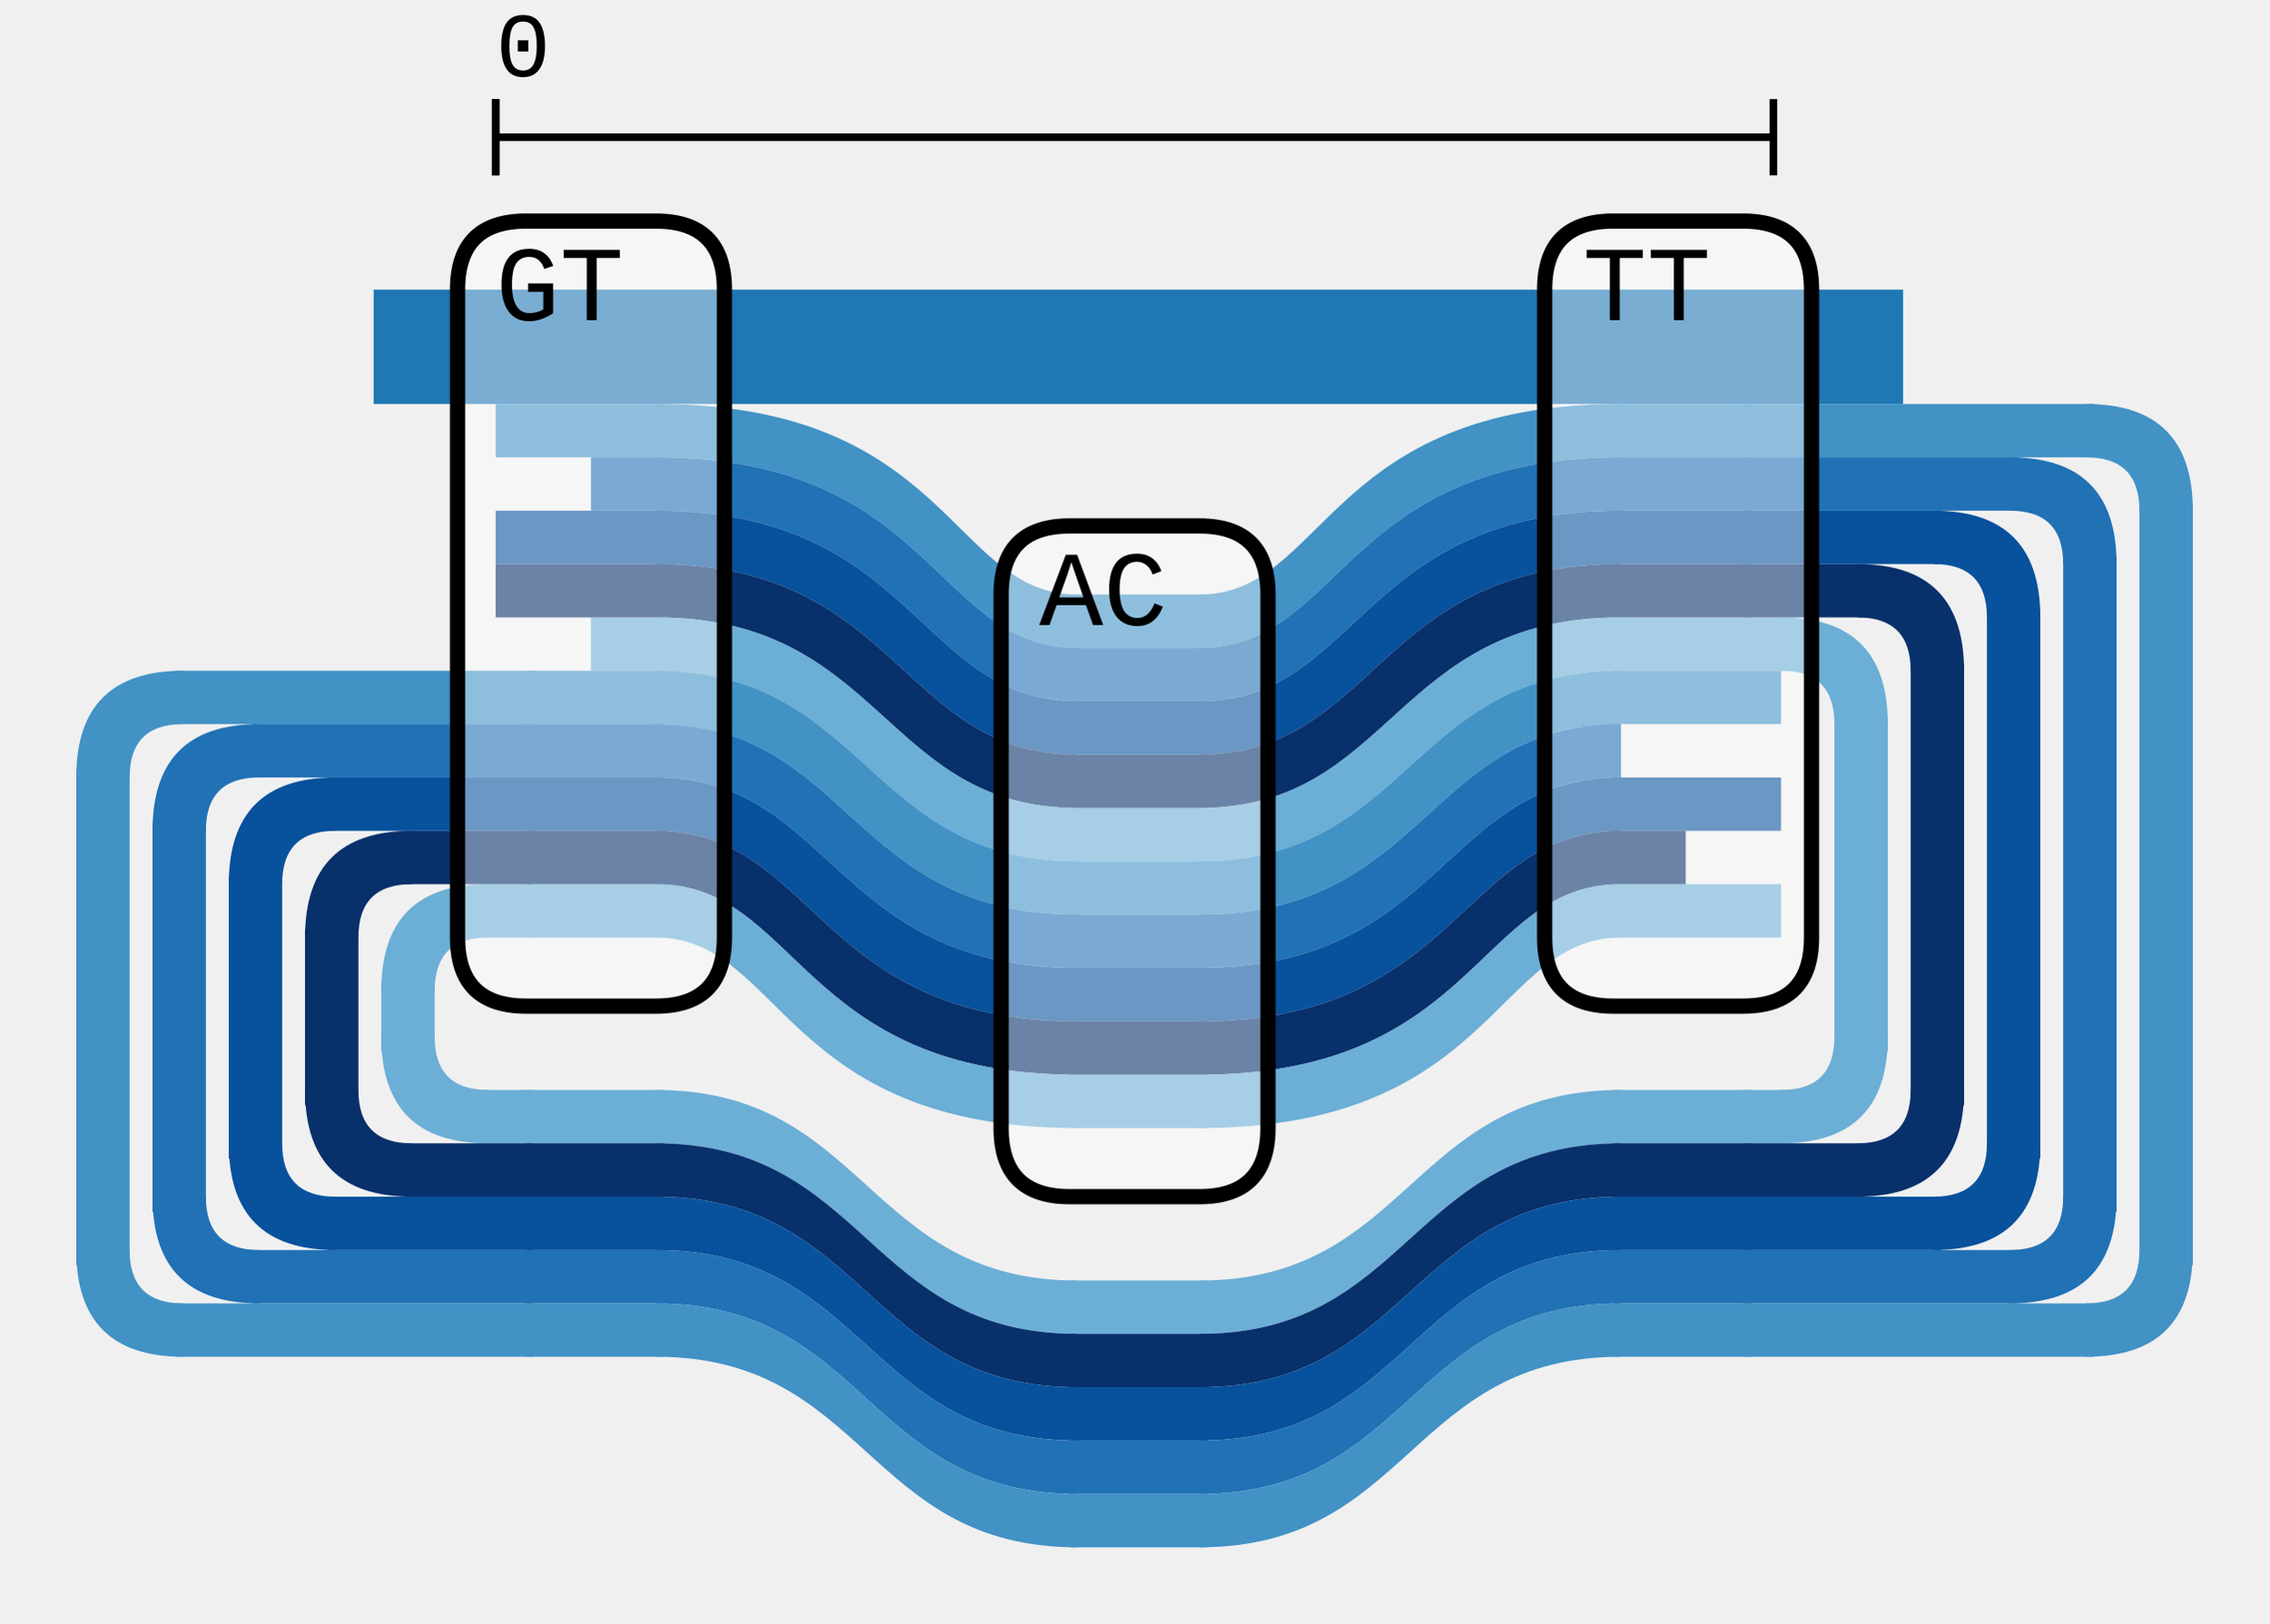
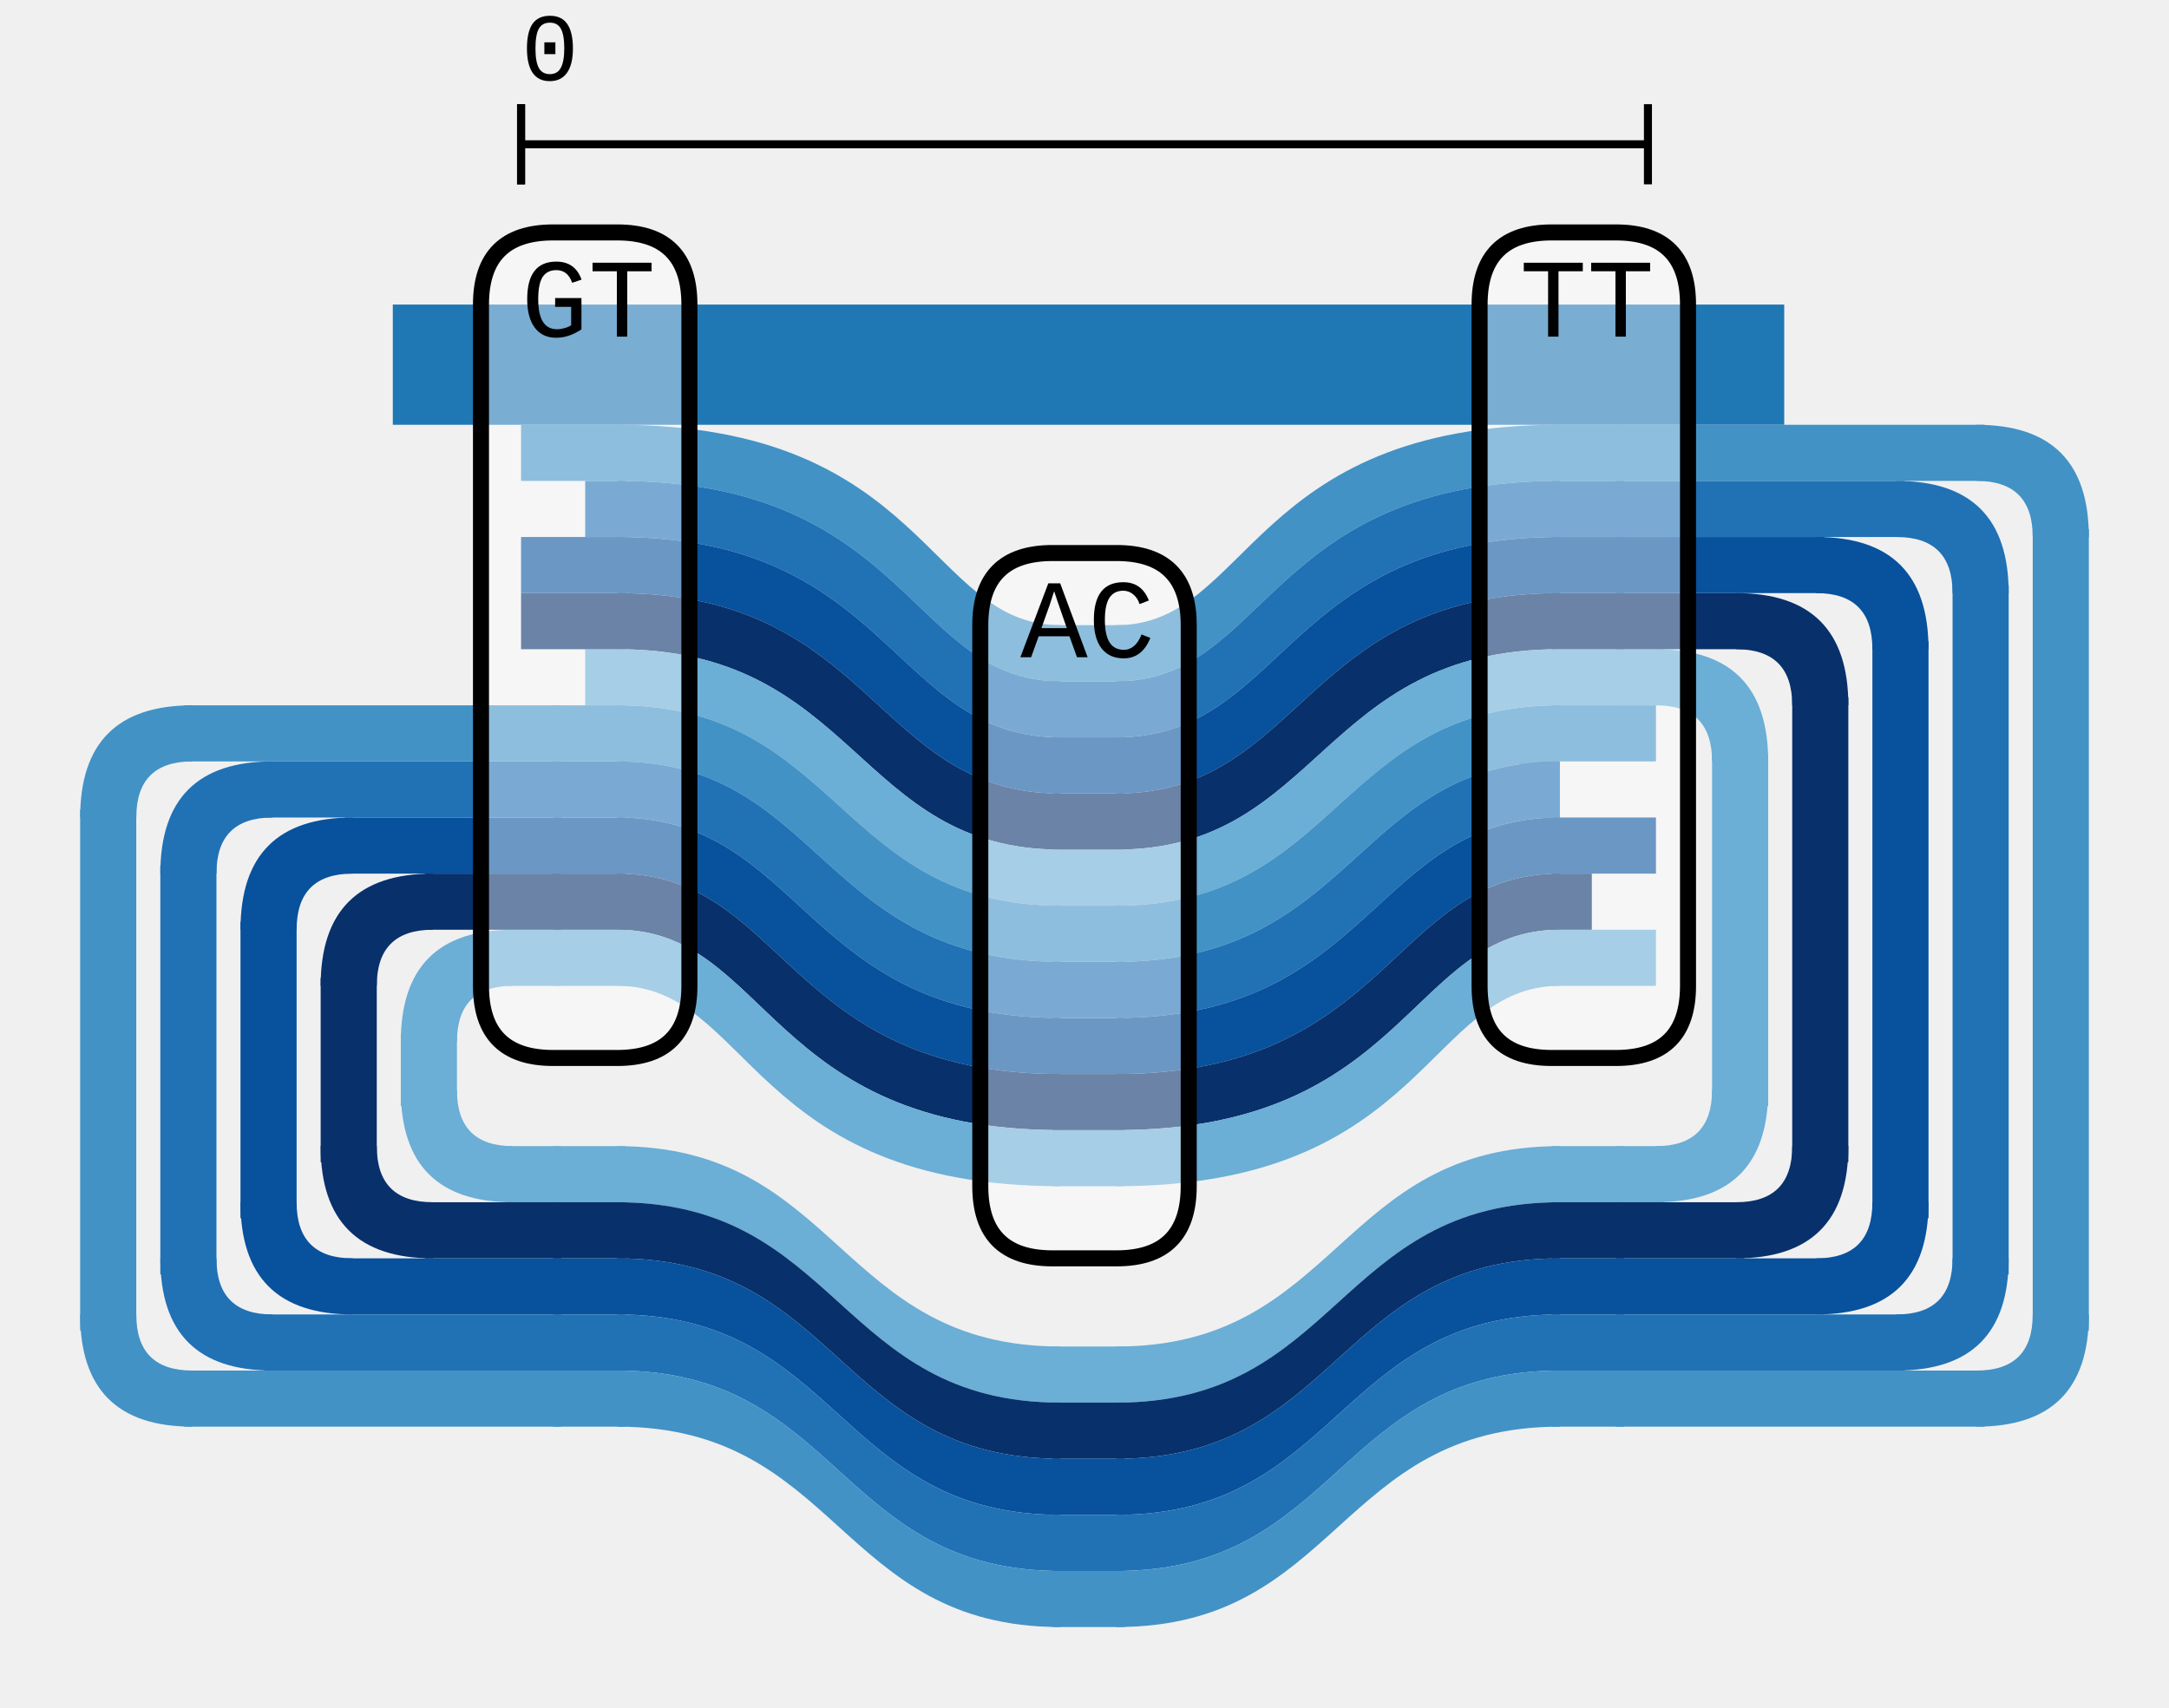
- <svg xmlns="http://www.w3.org/2000/svg" id="tubemap" viewBox="-9 -18 297.571 213">
+ <svg xmlns="http://www.w3.org/2000/svg" id="tubemap" viewBox="-9 -18 270.571 213">
  <g>
    <defs>
      <pattern id="patternA" width="7" height="7" patternUnits="userSpaceOnUse" patternTransform="rotate(45)">
        <rect x="0" y="0" width="7" height="7" fill="#FFFFFF" />
        <rect x="0" y="0" width="3" height="3" fill="#505050" />
        <rect x="4" y="0" width="3" height="3" fill="#505050" />
        <rect x="0" y="4" width="3" height="3" fill="#505050" />
        <rect x="4" y="4" width="3" height="3" fill="#505050" />
      </pattern>
    </defs>
    <g class="track">
-       <rect x="40" y="20" width="200.571" height="15" style="fill: rgb(31, 119, 180); fill-opacity: 1;" trackID="0" trackName="GRCh38.chr14" class="track0" color="#1f77b4" />
-       <rect x="68.5" y="63" width="9.5" height="7" style="fill: rgb(107, 174, 214); fill-opacity: 1;" trackID="5" trackName="Read4" class="track5" color="#6baed6" />
-       <rect x="131.286" y="88" width="18" height="7" style="fill: rgb(107, 174, 214); fill-opacity: 1;" trackID="5" trackName="Read4" class="track5" color="#6baed6" />
-       <rect x="202.571" y="63" width="18" height="7" style="fill: rgb(107, 174, 214); fill-opacity: 1;" trackID="5" trackName="Read4" class="track5" color="#6baed6" />
-       <rect x="202.571" y="125" width="18" height="7" style="fill: rgb(107, 174, 214); fill-opacity: 1;" trackID="5" trackName="Read4" class="track5" color="#6baed6" />
-       <rect x="131.286" y="150" width="18" height="7" style="fill: rgb(107, 174, 214); fill-opacity: 1;" trackID="5" trackName="Read4" class="track5" color="#6baed6" />
-       <rect x="60" y="125" width="18" height="7" style="fill: rgb(107, 174, 214); fill-opacity: 1;" trackID="5" trackName="Read4" class="track5" color="#6baed6" />
-       <rect x="60" y="98" width="18" height="7" style="fill: rgb(107, 174, 214); fill-opacity: 1;" trackID="5" trackName="Read4" class="track5" color="#6baed6" />
-       <rect x="131.286" y="123" width="18" height="7" style="fill: rgb(107, 174, 214); fill-opacity: 1;" trackID="5" trackName="Read4" class="track5" color="#6baed6" />
-       <rect x="202.571" y="98" width="22" height="7" style="fill: rgb(107, 174, 214); fill-opacity: 1;" trackID="5" trackName="Read4" class="track5" color="#6baed6" />
-       <rect x="56" y="56" width="22" height="7" style="fill: rgb(8, 48, 107); fill-opacity: 1;" trackID="4" trackName="Read3" class="track4" color="#08306b" />
-       <rect x="131.286" y="81" width="18" height="7" style="fill: rgb(8, 48, 107); fill-opacity: 1;" trackID="4" trackName="Read3" class="track4" color="#08306b" />
-       <rect x="202.571" y="56" width="18" height="7" style="fill: rgb(8, 48, 107); fill-opacity: 1;" trackID="4" trackName="Read3" class="track4" color="#08306b" />
-       <rect x="202.571" y="132" width="18" height="7" style="fill: rgb(8, 48, 107); fill-opacity: 1;" trackID="4" trackName="Read3" class="track4" color="#08306b" />
-       <rect x="131.286" y="157" width="18" height="7" style="fill: rgb(8, 48, 107); fill-opacity: 1;" trackID="4" trackName="Read3" class="track4" color="#08306b" />
-       <rect x="60" y="132" width="18" height="7" style="fill: rgb(8, 48, 107); fill-opacity: 1;" trackID="4" trackName="Read3" class="track4" color="#08306b" />
-       <rect x="60" y="91" width="18" height="7" style="fill: rgb(8, 48, 107); fill-opacity: 1;" trackID="4" trackName="Read3" class="track4" color="#08306b" />
-       <rect x="131.286" y="116" width="18" height="7" style="fill: rgb(8, 48, 107); fill-opacity: 1;" trackID="4" trackName="Read3" class="track4" color="#08306b" />
-       <rect x="202.571" y="91" width="9.5" height="7" style="fill: rgb(8, 48, 107); fill-opacity: 1;" trackID="4" trackName="Read3" class="track4" color="#08306b" />
-       <rect x="56" y="49" width="22" height="7" style="fill: rgb(8, 81, 156); fill-opacity: 1;" trackID="3" trackName="Read2" class="track3" color="#08519c" />
-       <rect x="131.286" y="74" width="18" height="7" style="fill: rgb(8, 81, 156); fill-opacity: 1;" trackID="3" trackName="Read2" class="track3" color="#08519c" />
-       <rect x="202.571" y="49" width="18" height="7" style="fill: rgb(8, 81, 156); fill-opacity: 1;" trackID="3" trackName="Read2" class="track3" color="#08519c" />
-       <rect x="202.571" y="139" width="18" height="7" style="fill: rgb(8, 81, 156); fill-opacity: 1;" trackID="3" trackName="Read2" class="track3" color="#08519c" />
-       <rect x="131.286" y="164" width="18" height="7" style="fill: rgb(8, 81, 156); fill-opacity: 1;" trackID="3" trackName="Read2" class="track3" color="#08519c" />
-       <rect x="60" y="139" width="18" height="7" style="fill: rgb(8, 81, 156); fill-opacity: 1;" trackID="3" trackName="Read2" class="track3" color="#08519c" />
-       <rect x="60" y="84" width="18" height="7" style="fill: rgb(8, 81, 156); fill-opacity: 1;" trackID="3" trackName="Read2" class="track3" color="#08519c" />
-       <rect x="131.286" y="109" width="18" height="7" style="fill: rgb(8, 81, 156); fill-opacity: 1;" trackID="3" trackName="Read2" class="track3" color="#08519c" />
-       <rect x="202.571" y="84" width="22" height="7" style="fill: rgb(8, 81, 156); fill-opacity: 1;" trackID="3" trackName="Read2" class="track3" color="#08519c" />
-       <rect x="68.5" y="42" width="9.5" height="7" style="fill: rgb(33, 113, 181); fill-opacity: 1;" trackID="2" trackName="Read1" class="track2" color="#2171b5" />
-       <rect x="131.286" y="67" width="18" height="7" style="fill: rgb(33, 113, 181); fill-opacity: 1;" trackID="2" trackName="Read1" class="track2" color="#2171b5" />
-       <rect x="202.571" y="42" width="18" height="7" style="fill: rgb(33, 113, 181); fill-opacity: 1;" trackID="2" trackName="Read1" class="track2" color="#2171b5" />
-       <rect x="202.571" y="146" width="18" height="7" style="fill: rgb(33, 113, 181); fill-opacity: 1;" trackID="2" trackName="Read1" class="track2" color="#2171b5" />
-       <rect x="131.286" y="171" width="18" height="7" style="fill: rgb(33, 113, 181); fill-opacity: 1;" trackID="2" trackName="Read1" class="track2" color="#2171b5" />
-       <rect x="60" y="146" width="18" height="7" style="fill: rgb(33, 113, 181); fill-opacity: 1;" trackID="2" trackName="Read1" class="track2" color="#2171b5" />
-       <rect x="60" y="77" width="18" height="7" style="fill: rgb(33, 113, 181); fill-opacity: 1;" trackID="2" trackName="Read1" class="track2" color="#2171b5" />
-       <rect x="131.286" y="102" width="18" height="7" style="fill: rgb(33, 113, 181); fill-opacity: 1;" trackID="2" trackName="Read1" class="track2" color="#2171b5" />
-       <rect x="198.571" y="77" width="5" height="7" style="fill: rgb(33, 113, 181); fill-opacity: 1;" trackID="2" trackName="Read1" class="track2" color="#2171b5" />
-       <rect x="56" y="35" width="22" height="7" style="fill: rgb(66, 146, 198); fill-opacity: 1;" trackID="1" trackName="Read0" class="track1" color="#4292c6" />
-       <rect x="131.286" y="60" width="18" height="7" style="fill: rgb(66, 146, 198); fill-opacity: 1;" trackID="1" trackName="Read0" class="track1" color="#4292c6" />
-       <rect x="202.571" y="35" width="18" height="7" style="fill: rgb(66, 146, 198); fill-opacity: 1;" trackID="1" trackName="Read0" class="track1" color="#4292c6" />
-       <rect x="202.571" y="153" width="18" height="7" style="fill: rgb(66, 146, 198); fill-opacity: 1;" trackID="1" trackName="Read0" class="track1" color="#4292c6" />
-       <rect x="131.286" y="178" width="18" height="7" style="fill: rgb(66, 146, 198); fill-opacity: 1;" trackID="1" trackName="Read0" class="track1" color="#4292c6" />
-       <rect x="60" y="153" width="18" height="7" style="fill: rgb(66, 146, 198); fill-opacity: 1;" trackID="1" trackName="Read0" class="track1" color="#4292c6" />
-       <rect x="60" y="70" width="18" height="7" style="fill: rgb(66, 146, 198); fill-opacity: 1;" trackID="1" trackName="Read0" class="track1" color="#4292c6" />
-       <rect x="131.286" y="95" width="18" height="7" style="fill: rgb(66, 146, 198); fill-opacity: 1;" trackID="1" trackName="Read0" class="track1" color="#4292c6" />
-       <rect x="202.571" y="70" width="22" height="7" style="fill: rgb(66, 146, 198); fill-opacity: 1;" trackID="1" trackName="Read0" class="track1" color="#4292c6" />
-       <path d="M 132.286 150 C 104.643 150 104.643 125 77 125 V 132 C 104.643 132 104.643 157 132.286 157 Z" style="fill: rgb(107, 174, 214); fill-opacity: 1;" trackID="5" trackName="Read4" class="track5" color="#6baed6" />
-       <path d="M 132.286 157 C 104.643 157 104.643 132 77 132 V 139 C 104.643 139 104.643 164 132.286 164 Z" style="fill: rgb(8, 48, 107); fill-opacity: 1;" trackID="4" trackName="Read3" class="track4" color="#08306b" />
-       <path d="M 132.286 164 C 104.643 164 104.643 139 77 139 V 146 C 104.643 146 104.643 171 132.286 171 Z" style="fill: rgb(8, 81, 156); fill-opacity: 1;" trackID="3" trackName="Read2" class="track3" color="#08519c" />
-       <path d="M 132.286 171 C 104.643 171 104.643 146 77 146 V 153 C 104.643 153 104.643 178 132.286 178 Z" style="fill: rgb(33, 113, 181); fill-opacity: 1;" trackID="2" trackName="Read1" class="track2" color="#2171b5" />
-       <path d="M 132.286 178 C 104.643 178 104.643 153 77 153 V 160 C 104.643 160 104.643 185 132.286 185 Z" style="fill: rgb(66, 146, 198); fill-opacity: 1;" trackID="1" trackName="Read0" class="track1" color="#4292c6" />
-       <path d="M 203.571 125 C 175.929 125 175.929 150 148.286 150 V 157 C 175.929 157 175.929 132 203.571 132 Z" style="fill: rgb(107, 174, 214); fill-opacity: 1;" trackID="5" trackName="Read4" class="track5" color="#6baed6" />
-       <path d="M 203.571 132 C 175.929 132 175.929 157 148.286 157 V 164 C 175.929 164 175.929 139 203.571 139 Z" style="fill: rgb(8, 48, 107); fill-opacity: 1;" trackID="4" trackName="Read3" class="track4" color="#08306b" />
-       <path d="M 203.571 139 C 175.929 139 175.929 164 148.286 164 V 171 C 175.929 171 175.929 146 203.571 146 Z" style="fill: rgb(8, 81, 156); fill-opacity: 1;" trackID="3" trackName="Read2" class="track3" color="#08519c" />
-       <path d="M 203.571 146 C 175.929 146 175.929 171 148.286 171 V 178 C 175.929 178 175.929 153 203.571 153 Z" style="fill: rgb(33, 113, 181); fill-opacity: 1;" trackID="2" trackName="Read1" class="track2" color="#2171b5" />
-       <path d="M 203.571 153 C 175.929 153 175.929 178 148.286 178 V 185 C 175.929 185 175.929 160 203.571 160 Z" style="fill: rgb(66, 146, 198); fill-opacity: 1;" trackID="1" trackName="Read0" class="track1" color="#4292c6" />
-       <path d="M 148.286 60 C 164.871 60 164.871 35 203.571 35 V 42 C 167.083 42 167.083 67 148.286 67 Z" style="fill: rgb(66, 146, 198); fill-opacity: 1;" trackID="1" trackName="Read0" class="track1" color="#4292c6" />
-       <path d="M 148.286 67 C 167.083 67 167.083 42 203.571 42 V 49 C 169.294 49 169.294 74 148.286 74 Z" style="fill: rgb(33, 113, 181); fill-opacity: 1;" trackID="2" trackName="Read1" class="track2" color="#2171b5" />
-       <path d="M 148.286 74 C 169.294 74 169.294 49 203.571 49 V 56 C 171.506 56 171.506 81 148.286 81 Z" style="fill: rgb(8, 81, 156); fill-opacity: 1;" trackID="3" trackName="Read2" class="track3" color="#08519c" />
-       <path d="M 148.286 81 C 171.506 81 171.506 56 203.571 56 V 63 C 173.717 63 173.717 88 148.286 88 Z" style="fill: rgb(8, 48, 107); fill-opacity: 1;" trackID="4" trackName="Read3" class="track4" color="#08306b" />
-       <path d="M 148.286 88 C 173.717 88 173.717 63 203.571 63 V 70 C 175.929 70 175.929 95 148.286 95 Z" style="fill: rgb(107, 174, 214); fill-opacity: 1;" trackID="5" trackName="Read4" class="track5" color="#6baed6" />
-       <path d="M 148.286 95 C 175.929 95 175.929 70 203.571 70 V 77 C 178.14 77 178.14 102 148.286 102 Z" style="fill: rgb(66, 146, 198); fill-opacity: 1;" trackID="1" trackName="Read0" class="track1" color="#4292c6" />
-       <path d="M 148.286 102 C 178.14 102 178.14 77 203.571 77 V 84 C 180.351 84 180.351 109 148.286 109 Z" style="fill: rgb(33, 113, 181); fill-opacity: 1;" trackID="2" trackName="Read1" class="track2" color="#2171b5" />
-       <path d="M 148.286 109 C 180.351 109 180.351 84 203.571 84 V 91 C 182.563 91 182.563 116 148.286 116 Z" style="fill: rgb(8, 81, 156); fill-opacity: 1;" trackID="3" trackName="Read2" class="track3" color="#08519c" />
-       <path d="M 148.286 116 C 182.563 116 182.563 91 203.571 91 V 98 C 184.774 98 184.774 123 148.286 123 Z" style="fill: rgb(8, 48, 107); fill-opacity: 1;" trackID="4" trackName="Read3" class="track4" color="#08306b" />
-       <path d="M 148.286 123 C 184.774 123 184.774 98 203.571 98 V 105 C 186.986 105 186.986 130 148.286 130 Z" style="fill: rgb(107, 174, 214); fill-opacity: 1;" trackID="5" trackName="Read4" class="track5" color="#6baed6" />
-       <path d="M 77 35 C 115.7 35 115.7 60 132.286 60 V 67 C 113.489 67 113.489 42 77 42 Z" style="fill: rgb(66, 146, 198); fill-opacity: 1;" trackID="1" trackName="Read0" class="track1" color="#4292c6" />
-       <path d="M 77 42 C 113.489 42 113.489 67 132.286 67 V 74 C 111.277 74 111.277 49 77 49 Z" style="fill: rgb(33, 113, 181); fill-opacity: 1;" trackID="2" trackName="Read1" class="track2" color="#2171b5" />
-       <path d="M 77 49 C 111.277 49 111.277 74 132.286 74 V 81 C 109.066 81 109.066 56 77 56 Z" style="fill: rgb(8, 81, 156); fill-opacity: 1;" trackID="3" trackName="Read2" class="track3" color="#08519c" />
-       <path d="M 77 56 C 109.066 56 109.066 81 132.286 81 V 88 C 106.854 88 106.854 63 77 63 Z" style="fill: rgb(8, 48, 107); fill-opacity: 1;" trackID="4" trackName="Read3" class="track4" color="#08306b" />
-       <path d="M 77 63 C 106.854 63 106.854 88 132.286 88 V 95 C 104.643 95 104.643 70 77 70 Z" style="fill: rgb(107, 174, 214); fill-opacity: 1;" trackID="5" trackName="Read4" class="track5" color="#6baed6" />
-       <path d="M 77 70 C 104.643 70 104.643 95 132.286 95 V 102 C 102.431 102 102.431 77 77 77 Z" style="fill: rgb(66, 146, 198); fill-opacity: 1;" trackID="1" trackName="Read0" class="track1" color="#4292c6" />
-       <path d="M 77 77 C 102.431 77 102.431 102 132.286 102 V 109 C 100.22 109 100.22 84 77 84 Z" style="fill: rgb(33, 113, 181); fill-opacity: 1;" trackID="2" trackName="Read1" class="track2" color="#2171b5" />
-       <path d="M 77 84 C 100.22 84 100.22 109 132.286 109 V 116 C 98.009 116 98.009 91 77 91 Z" style="fill: rgb(8, 81, 156); fill-opacity: 1;" trackID="3" trackName="Read2" class="track3" color="#08519c" />
-       <path d="M 77 91 C 98.009 91 98.009 116 132.286 116 V 123 C 95.797 123 95.797 98 77 98 Z" style="fill: rgb(8, 48, 107); fill-opacity: 1;" trackID="4" trackName="Read3" class="track4" color="#08306b" />
-       <path d="M 77 98 C 95.797 98 95.797 123 132.286 123 V 130 C 93.586 130 93.586 105 77 105 Z" style="fill: rgb(107, 174, 214); fill-opacity: 1;" trackID="5" trackName="Read4" class="track5" color="#6baed6" />
-       <rect x="219.571" y="63" width="6" height="7" style="fill: rgb(107, 174, 214);" trackID="5" trackName="Read4" class="track5" color="#6baed6" />
-       <rect x="231.571" y="76" width="7" height="44" style="fill: rgb(107, 174, 214);" trackID="5" trackName="Read4" class="track5" color="#6baed6" />
-       <rect x="219.571" y="125" width="6" height="7" style="fill: rgb(107, 174, 214);" trackID="5" trackName="Read4" class="track5" color="#6baed6" />
+       <rect x="40" y="20" width="173.571" height="15" style="fill: rgb(31, 119, 180); fill-opacity: 1;" trackID="0" trackName="GRCh38.chr14" class="track0" color="#1f77b4" />
+       <rect x="64" y="63" width="5" height="7" style="fill: rgb(107, 174, 214); fill-opacity: 1;" trackID="5" trackName="Read4" class="track5" color="#6baed6" />
+       <rect x="122.286" y="88" width="9" height="7" style="fill: rgb(107, 174, 214); fill-opacity: 1;" trackID="5" trackName="Read4" class="track5" color="#6baed6" />
+       <rect x="184.571" y="63" width="9" height="7" style="fill: rgb(107, 174, 214); fill-opacity: 1;" trackID="5" trackName="Read4" class="track5" color="#6baed6" />
+       <rect x="184.571" y="125" width="9" height="7" style="fill: rgb(107, 174, 214); fill-opacity: 1;" trackID="5" trackName="Read4" class="track5" color="#6baed6" />
+       <rect x="122.286" y="150" width="9" height="7" style="fill: rgb(107, 174, 214); fill-opacity: 1;" trackID="5" trackName="Read4" class="track5" color="#6baed6" />
+       <rect x="60" y="125" width="9" height="7" style="fill: rgb(107, 174, 214); fill-opacity: 1;" trackID="5" trackName="Read4" class="track5" color="#6baed6" />
+       <rect x="60" y="98" width="9" height="7" style="fill: rgb(107, 174, 214); fill-opacity: 1;" trackID="5" trackName="Read4" class="track5" color="#6baed6" />
+       <rect x="122.286" y="123" width="9" height="7" style="fill: rgb(107, 174, 214); fill-opacity: 1;" trackID="5" trackName="Read4" class="track5" color="#6baed6" />
+       <rect x="184.571" y="98" width="13" height="7" style="fill: rgb(107, 174, 214); fill-opacity: 1;" trackID="5" trackName="Read4" class="track5" color="#6baed6" />
+       <rect x="56" y="56" width="13" height="7" style="fill: rgb(8, 48, 107); fill-opacity: 1;" trackID="4" trackName="Read3" class="track4" color="#08306b" />
+       <rect x="122.286" y="81" width="9" height="7" style="fill: rgb(8, 48, 107); fill-opacity: 1;" trackID="4" trackName="Read3" class="track4" color="#08306b" />
+       <rect x="184.571" y="56" width="9" height="7" style="fill: rgb(8, 48, 107); fill-opacity: 1;" trackID="4" trackName="Read3" class="track4" color="#08306b" />
+       <rect x="184.571" y="132" width="9" height="7" style="fill: rgb(8, 48, 107); fill-opacity: 1;" trackID="4" trackName="Read3" class="track4" color="#08306b" />
+       <rect x="122.286" y="157" width="9" height="7" style="fill: rgb(8, 48, 107); fill-opacity: 1;" trackID="4" trackName="Read3" class="track4" color="#08306b" />
+       <rect x="60" y="132" width="9" height="7" style="fill: rgb(8, 48, 107); fill-opacity: 1;" trackID="4" trackName="Read3" class="track4" color="#08306b" />
+       <rect x="60" y="91" width="9" height="7" style="fill: rgb(8, 48, 107); fill-opacity: 1;" trackID="4" trackName="Read3" class="track4" color="#08306b" />
+       <rect x="122.286" y="116" width="9" height="7" style="fill: rgb(8, 48, 107); fill-opacity: 1;" trackID="4" trackName="Read3" class="track4" color="#08306b" />
+       <rect x="184.571" y="91" width="5" height="7" style="fill: rgb(8, 48, 107); fill-opacity: 1;" trackID="4" trackName="Read3" class="track4" color="#08306b" />
+       <rect x="56" y="49" width="13" height="7" style="fill: rgb(8, 81, 156); fill-opacity: 1;" trackID="3" trackName="Read2" class="track3" color="#08519c" />
+       <rect x="122.286" y="74" width="9" height="7" style="fill: rgb(8, 81, 156); fill-opacity: 1;" trackID="3" trackName="Read2" class="track3" color="#08519c" />
+       <rect x="184.571" y="49" width="9" height="7" style="fill: rgb(8, 81, 156); fill-opacity: 1;" trackID="3" trackName="Read2" class="track3" color="#08519c" />
+       <rect x="184.571" y="139" width="9" height="7" style="fill: rgb(8, 81, 156); fill-opacity: 1;" trackID="3" trackName="Read2" class="track3" color="#08519c" />
+       <rect x="122.286" y="164" width="9" height="7" style="fill: rgb(8, 81, 156); fill-opacity: 1;" trackID="3" trackName="Read2" class="track3" color="#08519c" />
+       <rect x="60" y="139" width="9" height="7" style="fill: rgb(8, 81, 156); fill-opacity: 1;" trackID="3" trackName="Read2" class="track3" color="#08519c" />
+       <rect x="60" y="84" width="9" height="7" style="fill: rgb(8, 81, 156); fill-opacity: 1;" trackID="3" trackName="Read2" class="track3" color="#08519c" />
+       <rect x="122.286" y="109" width="9" height="7" style="fill: rgb(8, 81, 156); fill-opacity: 1;" trackID="3" trackName="Read2" class="track3" color="#08519c" />
+       <rect x="184.571" y="84" width="13" height="7" style="fill: rgb(8, 81, 156); fill-opacity: 1;" trackID="3" trackName="Read2" class="track3" color="#08519c" />
+       <rect x="64" y="42" width="5" height="7" style="fill: rgb(33, 113, 181); fill-opacity: 1;" trackID="2" trackName="Read1" class="track2" color="#2171b5" />
+       <rect x="122.286" y="67" width="9" height="7" style="fill: rgb(33, 113, 181); fill-opacity: 1;" trackID="2" trackName="Read1" class="track2" color="#2171b5" />
+       <rect x="184.571" y="42" width="9" height="7" style="fill: rgb(33, 113, 181); fill-opacity: 1;" trackID="2" trackName="Read1" class="track2" color="#2171b5" />
+       <rect x="184.571" y="146" width="9" height="7" style="fill: rgb(33, 113, 181); fill-opacity: 1;" trackID="2" trackName="Read1" class="track2" color="#2171b5" />
+       <rect x="122.286" y="171" width="9" height="7" style="fill: rgb(33, 113, 181); fill-opacity: 1;" trackID="2" trackName="Read1" class="track2" color="#2171b5" />
+       <rect x="60" y="146" width="9" height="7" style="fill: rgb(33, 113, 181); fill-opacity: 1;" trackID="2" trackName="Read1" class="track2" color="#2171b5" />
+       <rect x="60" y="77" width="9" height="7" style="fill: rgb(33, 113, 181); fill-opacity: 1;" trackID="2" trackName="Read1" class="track2" color="#2171b5" />
+       <rect x="122.286" y="102" width="9" height="7" style="fill: rgb(33, 113, 181); fill-opacity: 1;" trackID="2" trackName="Read1" class="track2" color="#2171b5" />
+       <rect x="180.571" y="77" width="5" height="7" style="fill: rgb(33, 113, 181); fill-opacity: 1;" trackID="2" trackName="Read1" class="track2" color="#2171b5" />
+       <rect x="56" y="35" width="13" height="7" style="fill: rgb(66, 146, 198); fill-opacity: 1;" trackID="1" trackName="Read0" class="track1" color="#4292c6" />
+       <rect x="122.286" y="60" width="9" height="7" style="fill: rgb(66, 146, 198); fill-opacity: 1;" trackID="1" trackName="Read0" class="track1" color="#4292c6" />
+       <rect x="184.571" y="35" width="9" height="7" style="fill: rgb(66, 146, 198); fill-opacity: 1;" trackID="1" trackName="Read0" class="track1" color="#4292c6" />
+       <rect x="184.571" y="153" width="9" height="7" style="fill: rgb(66, 146, 198); fill-opacity: 1;" trackID="1" trackName="Read0" class="track1" color="#4292c6" />
+       <rect x="122.286" y="178" width="9" height="7" style="fill: rgb(66, 146, 198); fill-opacity: 1;" trackID="1" trackName="Read0" class="track1" color="#4292c6" />
+       <rect x="60" y="153" width="9" height="7" style="fill: rgb(66, 146, 198); fill-opacity: 1;" trackID="1" trackName="Read0" class="track1" color="#4292c6" />
+       <rect x="60" y="70" width="9" height="7" style="fill: rgb(66, 146, 198); fill-opacity: 1;" trackID="1" trackName="Read0" class="track1" color="#4292c6" />
+       <rect x="122.286" y="95" width="9" height="7" style="fill: rgb(66, 146, 198); fill-opacity: 1;" trackID="1" trackName="Read0" class="track1" color="#4292c6" />
+       <rect x="184.571" y="70" width="13" height="7" style="fill: rgb(66, 146, 198); fill-opacity: 1;" trackID="1" trackName="Read0" class="track1" color="#4292c6" />
+       <path d="M 123.286 150 C 95.643 150 95.643 125 68 125 V 132 C 95.643 132 95.643 157 123.286 157 Z" style="fill: rgb(107, 174, 214); fill-opacity: 1;" trackID="5" trackName="Read4" class="track5" color="#6baed6" />
+       <path d="M 123.286 157 C 95.643 157 95.643 132 68 132 V 139 C 95.643 139 95.643 164 123.286 164 Z" style="fill: rgb(8, 48, 107); fill-opacity: 1;" trackID="4" trackName="Read3" class="track4" color="#08306b" />
+       <path d="M 123.286 164 C 95.643 164 95.643 139 68 139 V 146 C 95.643 146 95.643 171 123.286 171 Z" style="fill: rgb(8, 81, 156); fill-opacity: 1;" trackID="3" trackName="Read2" class="track3" color="#08519c" />
+       <path d="M 123.286 171 C 95.643 171 95.643 146 68 146 V 153 C 95.643 153 95.643 178 123.286 178 Z" style="fill: rgb(33, 113, 181); fill-opacity: 1;" trackID="2" trackName="Read1" class="track2" color="#2171b5" />
+       <path d="M 123.286 178 C 95.643 178 95.643 153 68 153 V 160 C 95.643 160 95.643 185 123.286 185 Z" style="fill: rgb(66, 146, 198); fill-opacity: 1;" trackID="1" trackName="Read0" class="track1" color="#4292c6" />
+       <path d="M 185.571 125 C 157.929 125 157.929 150 130.286 150 V 157 C 157.929 157 157.929 132 185.571 132 Z" style="fill: rgb(107, 174, 214); fill-opacity: 1;" trackID="5" trackName="Read4" class="track5" color="#6baed6" />
+       <path d="M 185.571 132 C 157.929 132 157.929 157 130.286 157 V 164 C 157.929 164 157.929 139 185.571 139 Z" style="fill: rgb(8, 48, 107); fill-opacity: 1;" trackID="4" trackName="Read3" class="track4" color="#08306b" />
+       <path d="M 185.571 139 C 157.929 139 157.929 164 130.286 164 V 171 C 157.929 171 157.929 146 185.571 146 Z" style="fill: rgb(8, 81, 156); fill-opacity: 1;" trackID="3" trackName="Read2" class="track3" color="#08519c" />
+       <path d="M 185.571 146 C 157.929 146 157.929 171 130.286 171 V 178 C 157.929 178 157.929 153 185.571 153 Z" style="fill: rgb(33, 113, 181); fill-opacity: 1;" trackID="2" trackName="Read1" class="track2" color="#2171b5" />
+       <path d="M 185.571 153 C 157.929 153 157.929 178 130.286 178 V 185 C 157.929 185 157.929 160 185.571 160 Z" style="fill: rgb(66, 146, 198); fill-opacity: 1;" trackID="1" trackName="Read0" class="track1" color="#4292c6" />
+       <path d="M 130.286 60 C 146.871 60 146.871 35 185.571 35 V 42 C 149.083 42 149.083 67 130.286 67 Z" style="fill: rgb(66, 146, 198); fill-opacity: 1;" trackID="1" trackName="Read0" class="track1" color="#4292c6" />
+       <path d="M 130.286 67 C 149.083 67 149.083 42 185.571 42 V 49 C 151.294 49 151.294 74 130.286 74 Z" style="fill: rgb(33, 113, 181); fill-opacity: 1;" trackID="2" trackName="Read1" class="track2" color="#2171b5" />
+       <path d="M 130.286 74 C 151.294 74 151.294 49 185.571 49 V 56 C 153.506 56 153.506 81 130.286 81 Z" style="fill: rgb(8, 81, 156); fill-opacity: 1;" trackID="3" trackName="Read2" class="track3" color="#08519c" />
+       <path d="M 130.286 81 C 153.506 81 153.506 56 185.571 56 V 63 C 155.717 63 155.717 88 130.286 88 Z" style="fill: rgb(8, 48, 107); fill-opacity: 1;" trackID="4" trackName="Read3" class="track4" color="#08306b" />
+       <path d="M 130.286 88 C 155.717 88 155.717 63 185.571 63 V 70 C 157.929 70 157.929 95 130.286 95 Z" style="fill: rgb(107, 174, 214); fill-opacity: 1;" trackID="5" trackName="Read4" class="track5" color="#6baed6" />
+       <path d="M 130.286 95 C 157.929 95 157.929 70 185.571 70 V 77 C 160.14 77 160.14 102 130.286 102 Z" style="fill: rgb(66, 146, 198); fill-opacity: 1;" trackID="1" trackName="Read0" class="track1" color="#4292c6" />
+       <path d="M 130.286 102 C 160.14 102 160.14 77 185.571 77 V 84 C 162.351 84 162.351 109 130.286 109 Z" style="fill: rgb(33, 113, 181); fill-opacity: 1;" trackID="2" trackName="Read1" class="track2" color="#2171b5" />
+       <path d="M 130.286 109 C 162.351 109 162.351 84 185.571 84 V 91 C 164.563 91 164.563 116 130.286 116 Z" style="fill: rgb(8, 81, 156); fill-opacity: 1;" trackID="3" trackName="Read2" class="track3" color="#08519c" />
+       <path d="M 130.286 116 C 164.563 116 164.563 91 185.571 91 V 98 C 166.774 98 166.774 123 130.286 123 Z" style="fill: rgb(8, 48, 107); fill-opacity: 1;" trackID="4" trackName="Read3" class="track4" color="#08306b" />
+       <path d="M 130.286 123 C 166.774 123 166.774 98 185.571 98 V 105 C 168.986 105 168.986 130 130.286 130 Z" style="fill: rgb(107, 174, 214); fill-opacity: 1;" trackID="5" trackName="Read4" class="track5" color="#6baed6" />
+       <path d="M 68 35 C 106.7 35 106.7 60 123.286 60 V 67 C 104.489 67 104.489 42 68 42 Z" style="fill: rgb(66, 146, 198); fill-opacity: 1;" trackID="1" trackName="Read0" class="track1" color="#4292c6" />
+       <path d="M 68 42 C 104.489 42 104.489 67 123.286 67 V 74 C 102.277 74 102.277 49 68 49 Z" style="fill: rgb(33, 113, 181); fill-opacity: 1;" trackID="2" trackName="Read1" class="track2" color="#2171b5" />
+       <path d="M 68 49 C 102.277 49 102.277 74 123.286 74 V 81 C 100.066 81 100.066 56 68 56 Z" style="fill: rgb(8, 81, 156); fill-opacity: 1;" trackID="3" trackName="Read2" class="track3" color="#08519c" />
+       <path d="M 68 56 C 100.066 56 100.066 81 123.286 81 V 88 C 97.854 88 97.854 63 68 63 Z" style="fill: rgb(8, 48, 107); fill-opacity: 1;" trackID="4" trackName="Read3" class="track4" color="#08306b" />
+       <path d="M 68 63 C 97.854 63 97.854 88 123.286 88 V 95 C 95.643 95 95.643 70 68 70 Z" style="fill: rgb(107, 174, 214); fill-opacity: 1;" trackID="5" trackName="Read4" class="track5" color="#6baed6" />
+       <path d="M 68 70 C 95.643 70 95.643 95 123.286 95 V 102 C 93.431 102 93.431 77 68 77 Z" style="fill: rgb(66, 146, 198); fill-opacity: 1;" trackID="1" trackName="Read0" class="track1" color="#4292c6" />
+       <path d="M 68 77 C 93.431 77 93.431 102 123.286 102 V 109 C 91.22 109 91.22 84 68 84 Z" style="fill: rgb(33, 113, 181); fill-opacity: 1;" trackID="2" trackName="Read1" class="track2" color="#2171b5" />
+       <path d="M 68 84 C 91.22 84 91.22 109 123.286 109 V 116 C 89.009 116 89.009 91 68 91 Z" style="fill: rgb(8, 81, 156); fill-opacity: 1;" trackID="3" trackName="Read2" class="track3" color="#08519c" />
+       <path d="M 68 91 C 89.009 91 89.009 116 123.286 116 V 123 C 86.797 123 86.797 98 68 98 Z" style="fill: rgb(8, 48, 107); fill-opacity: 1;" trackID="4" trackName="Read3" class="track4" color="#08306b" />
+       <path d="M 68 98 C 86.797 98 86.797 123 123.286 123 V 130 C 84.586 130 84.586 105 68 105 Z" style="fill: rgb(107, 174, 214); fill-opacity: 1;" trackID="5" trackName="Read4" class="track5" color="#6baed6" />
+       <rect x="192.571" y="63" width="6" height="7" style="fill: rgb(107, 174, 214);" trackID="5" trackName="Read4" class="track5" color="#6baed6" />
+       <rect x="204.571" y="76" width="7" height="44" style="fill: rgb(107, 174, 214);" trackID="5" trackName="Read4" class="track5" color="#6baed6" />
+       <rect x="192.571" y="125" width="6" height="7" style="fill: rgb(107, 174, 214);" trackID="5" trackName="Read4" class="track5" color="#6baed6" />
      <rect x="54" y="125" width="7" height="7" style="fill: rgb(107, 174, 214);" trackID="5" trackName="Read4" class="track5" color="#6baed6" />
      <rect x="41" y="111" width="7" height="9" style="fill: rgb(107, 174, 214);" trackID="5" trackName="Read4" class="track5" color="#6baed6" />
      <rect x="54" y="98" width="7" height="7" style="fill: rgb(107, 174, 214);" trackID="5" trackName="Read4" class="track5" color="#6baed6" />
-       <path d="M 224.571 125 Q 231.571 125 231.571 118 H 238.571 Q 238.571 132 224.571 132 Z " style="fill: rgb(107, 174, 214);" trackID="5" class="track5" color="#6baed6" />
-       <path d="M 224.571 63 Q 238.571 63 238.571 77 H 231.571 Q 231.571 70 224.571 70 Z " style="fill: rgb(107, 174, 214);" trackID="5" class="track5" color="#6baed6" />
+       <path d="M 197.571 125 Q 204.571 125 204.571 118 H 211.571 Q 211.571 132 197.571 132 Z " style="fill: rgb(107, 174, 214);" trackID="5" class="track5" color="#6baed6" />
+       <path d="M 197.571 63 Q 211.571 63 211.571 77 H 204.571 Q 204.571 70 197.571 70 Z " style="fill: rgb(107, 174, 214);" trackID="5" class="track5" color="#6baed6" />
      <path d="M 55 125 Q 48 125 48 118 H 41 Q 41 132 55 132 Z " style="fill: rgb(107, 174, 214);" trackID="5" class="track5" color="#6baed6" />
      <path d="M 55 98 Q 41 98 41 112 H 48 Q 48 105 55 105 Z " style="fill: rgb(107, 174, 214);" trackID="5" class="track5" color="#6baed6" />
-       <rect x="219.571" y="56" width="16" height="7" style="fill: rgb(8, 48, 107);" trackID="4" trackName="Read3" class="track4" color="#08306b" />
-       <rect x="241.571" y="69" width="7" height="58" style="fill: rgb(8, 48, 107);" trackID="4" trackName="Read3" class="track4" color="#08306b" />
-       <rect x="219.571" y="132" width="16" height="7" style="fill: rgb(8, 48, 107);" trackID="4" trackName="Read3" class="track4" color="#08306b" />
+       <rect x="192.571" y="56" width="16" height="7" style="fill: rgb(8, 48, 107);" trackID="4" trackName="Read3" class="track4" color="#08306b" />
+       <rect x="214.571" y="69" width="7" height="58" style="fill: rgb(8, 48, 107);" trackID="4" trackName="Read3" class="track4" color="#08306b" />
+       <rect x="192.571" y="132" width="16" height="7" style="fill: rgb(8, 48, 107);" trackID="4" trackName="Read3" class="track4" color="#08306b" />
      <rect x="44" y="132" width="17" height="7" style="fill: rgb(8, 48, 107);" trackID="4" trackName="Read3" class="track4" color="#08306b" />
      <rect x="31" y="104" width="7" height="23" style="fill: rgb(8, 48, 107);" trackID="4" trackName="Read3" class="track4" color="#08306b" />
      <rect x="44" y="91" width="17" height="7" style="fill: rgb(8, 48, 107);" trackID="4" trackName="Read3" class="track4" color="#08306b" />
-       <path d="M 234.571 132 Q 241.571 132 241.571 125 H 248.571 Q 248.571 139 234.571 139 Z " style="fill: rgb(8, 48, 107);" trackID="4" class="track4" color="#08306b" />
-       <path d="M 234.571 56 Q 248.571 56 248.571 70 H 241.571 Q 241.571 63 234.571 63 Z " style="fill: rgb(8, 48, 107);" trackID="4" class="track4" color="#08306b" />
+       <path d="M 207.571 132 Q 214.571 132 214.571 125 H 221.571 Q 221.571 139 207.571 139 Z " style="fill: rgb(8, 48, 107);" trackID="4" class="track4" color="#08306b" />
+       <path d="M 207.571 56 Q 221.571 56 221.571 70 H 214.571 Q 214.571 63 207.571 63 Z " style="fill: rgb(8, 48, 107);" trackID="4" class="track4" color="#08306b" />
      <path d="M 45 132 Q 38 132 38 125 H 31 Q 31 139 45 139 Z " style="fill: rgb(8, 48, 107);" trackID="4" class="track4" color="#08306b" />
      <path d="M 45 91 Q 31 91 31 105 H 38 Q 38 98 45 98 Z " style="fill: rgb(8, 48, 107);" trackID="4" class="track4" color="#08306b" />
-       <rect x="219.571" y="49" width="26" height="7" style="fill: rgb(8, 81, 156);" trackID="3" trackName="Read2" class="track3" color="#08519c" />
-       <rect x="251.571" y="62" width="7" height="72" style="fill: rgb(8, 81, 156);" trackID="3" trackName="Read2" class="track3" color="#08519c" />
-       <rect x="219.571" y="139" width="26" height="7" style="fill: rgb(8, 81, 156);" trackID="3" trackName="Read2" class="track3" color="#08519c" />
+       <rect x="192.571" y="49" width="26" height="7" style="fill: rgb(8, 81, 156);" trackID="3" trackName="Read2" class="track3" color="#08519c" />
+       <rect x="224.571" y="62" width="7" height="72" style="fill: rgb(8, 81, 156);" trackID="3" trackName="Read2" class="track3" color="#08519c" />
+       <rect x="192.571" y="139" width="26" height="7" style="fill: rgb(8, 81, 156);" trackID="3" trackName="Read2" class="track3" color="#08519c" />
      <rect x="34" y="139" width="27" height="7" style="fill: rgb(8, 81, 156);" trackID="3" trackName="Read2" class="track3" color="#08519c" />
      <rect x="21" y="97" width="7" height="37" style="fill: rgb(8, 81, 156);" trackID="3" trackName="Read2" class="track3" color="#08519c" />
      <rect x="34" y="84" width="27" height="7" style="fill: rgb(8, 81, 156);" trackID="3" trackName="Read2" class="track3" color="#08519c" />
-       <path d="M 244.571 139 Q 251.571 139 251.571 132 H 258.571 Q 258.571 146 244.571 146 Z " style="fill: rgb(8, 81, 156);" trackID="3" class="track3" color="#08519c" />
-       <path d="M 244.571 49 Q 258.571 49 258.571 63 H 251.571 Q 251.571 56 244.571 56 Z " style="fill: rgb(8, 81, 156);" trackID="3" class="track3" color="#08519c" />
+       <path d="M 217.571 139 Q 224.571 139 224.571 132 H 231.571 Q 231.571 146 217.571 146 Z " style="fill: rgb(8, 81, 156);" trackID="3" class="track3" color="#08519c" />
+       <path d="M 217.571 49 Q 231.571 49 231.571 63 H 224.571 Q 224.571 56 217.571 56 Z " style="fill: rgb(8, 81, 156);" trackID="3" class="track3" color="#08519c" />
      <path d="M 35 139 Q 28 139 28 132 H 21 Q 21 146 35 146 Z " style="fill: rgb(8, 81, 156);" trackID="3" class="track3" color="#08519c" />
      <path d="M 35 84 Q 21 84 21 98 H 28 Q 28 91 35 91 Z " style="fill: rgb(8, 81, 156);" trackID="3" class="track3" color="#08519c" />
-       <rect x="219.571" y="42" width="36" height="7" style="fill: rgb(33, 113, 181);" trackID="2" trackName="Read1" class="track2" color="#2171b5" />
-       <rect x="261.571" y="55" width="7" height="86" style="fill: rgb(33, 113, 181);" trackID="2" trackName="Read1" class="track2" color="#2171b5" />
-       <rect x="219.571" y="146" width="36" height="7" style="fill: rgb(33, 113, 181);" trackID="2" trackName="Read1" class="track2" color="#2171b5" />
+       <rect x="192.571" y="42" width="36" height="7" style="fill: rgb(33, 113, 181);" trackID="2" trackName="Read1" class="track2" color="#2171b5" />
+       <rect x="234.571" y="55" width="7" height="86" style="fill: rgb(33, 113, 181);" trackID="2" trackName="Read1" class="track2" color="#2171b5" />
+       <rect x="192.571" y="146" width="36" height="7" style="fill: rgb(33, 113, 181);" trackID="2" trackName="Read1" class="track2" color="#2171b5" />
      <rect x="24" y="146" width="37" height="7" style="fill: rgb(33, 113, 181);" trackID="2" trackName="Read1" class="track2" color="#2171b5" />
      <rect x="11" y="90" width="7" height="51" style="fill: rgb(33, 113, 181);" trackID="2" trackName="Read1" class="track2" color="#2171b5" />
      <rect x="24" y="77" width="37" height="7" style="fill: rgb(33, 113, 181);" trackID="2" trackName="Read1" class="track2" color="#2171b5" />
-       <path d="M 254.571 146 Q 261.571 146 261.571 139 H 268.571 Q 268.571 153 254.571 153 Z " style="fill: rgb(33, 113, 181);" trackID="2" class="track2" color="#2171b5" />
-       <path d="M 254.571 42 Q 268.571 42 268.571 56 H 261.571 Q 261.571 49 254.571 49 Z " style="fill: rgb(33, 113, 181);" trackID="2" class="track2" color="#2171b5" />
+       <path d="M 227.571 146 Q 234.571 146 234.571 139 H 241.571 Q 241.571 153 227.571 153 Z " style="fill: rgb(33, 113, 181);" trackID="2" class="track2" color="#2171b5" />
+       <path d="M 227.571 42 Q 241.571 42 241.571 56 H 234.571 Q 234.571 49 227.571 49 Z " style="fill: rgb(33, 113, 181);" trackID="2" class="track2" color="#2171b5" />
      <path d="M 25 146 Q 18 146 18 139 H 11 Q 11 153 25 153 Z " style="fill: rgb(33, 113, 181);" trackID="2" class="track2" color="#2171b5" />
      <path d="M 25 77 Q 11 77 11 91 H 18 Q 18 84 25 84 Z " style="fill: rgb(33, 113, 181);" trackID="2" class="track2" color="#2171b5" />
-       <rect x="219.571" y="35" width="46" height="7" style="fill: rgb(66, 146, 198);" trackID="1" trackName="Read0" class="track1" color="#4292c6" />
-       <rect x="271.571" y="48" width="7" height="100" style="fill: rgb(66, 146, 198);" trackID="1" trackName="Read0" class="track1" color="#4292c6" />
-       <rect x="219.571" y="153" width="46" height="7" style="fill: rgb(66, 146, 198);" trackID="1" trackName="Read0" class="track1" color="#4292c6" />
+       <rect x="192.571" y="35" width="46" height="7" style="fill: rgb(66, 146, 198);" trackID="1" trackName="Read0" class="track1" color="#4292c6" />
+       <rect x="244.571" y="48" width="7" height="100" style="fill: rgb(66, 146, 198);" trackID="1" trackName="Read0" class="track1" color="#4292c6" />
+       <rect x="192.571" y="153" width="46" height="7" style="fill: rgb(66, 146, 198);" trackID="1" trackName="Read0" class="track1" color="#4292c6" />
      <rect x="14" y="153" width="47" height="7" style="fill: rgb(66, 146, 198);" trackID="1" trackName="Read0" class="track1" color="#4292c6" />
      <rect x="1" y="83" width="7" height="65" style="fill: rgb(66, 146, 198);" trackID="1" trackName="Read0" class="track1" color="#4292c6" />
      <rect x="14" y="70" width="47" height="7" style="fill: rgb(66, 146, 198);" trackID="1" trackName="Read0" class="track1" color="#4292c6" />
-       <path d="M 264.571 153 Q 271.571 153 271.571 146 H 278.571 Q 278.571 160 264.571 160 Z " style="fill: rgb(66, 146, 198);" trackID="1" class="track1" color="#4292c6" />
-       <path d="M 264.571 35 Q 278.571 35 278.571 49 H 271.571 Q 271.571 42 264.571 42 Z " style="fill: rgb(66, 146, 198);" trackID="1" class="track1" color="#4292c6" />
+       <path d="M 237.571 153 Q 244.571 153 244.571 146 H 251.571 Q 251.571 160 237.571 160 Z " style="fill: rgb(66, 146, 198);" trackID="1" class="track1" color="#4292c6" />
+       <path d="M 237.571 35 Q 251.571 35 251.571 49 H 244.571 Q 244.571 42 237.571 42 Z " style="fill: rgb(66, 146, 198);" trackID="1" class="track1" color="#4292c6" />
      <path d="M 15 153 Q 8 153 8 146 H 1 Q 1 160 15 160 Z " style="fill: rgb(66, 146, 198);" trackID="1" class="track1" color="#4292c6" />
      <path d="M 15 70 Q 1 70 1 84 H 8 Q 8 77 15 77 Z " style="fill: rgb(66, 146, 198);" trackID="1" class="track1" color="#4292c6" />
    </g>
    <g class="node">
-       <path id="60080785" d="M 122.286 60 Q 122.286 51 131.286 51 L 148.286 51 Q 157.286 51 157.286 60 L 157.286 130 Q 157.286 139 148.286 139 L 131.286 139 Q 122.286 139 122.286 130 L 122.286 60" style="fill: rgb(255, 255, 255); fill-opacity: 0.4; stroke: rgb(0, 0, 0); stroke-width: 2px;" />
-       <path id="60080783" d="M 193.571 20 Q 193.571 11 202.571 11 L 219.571 11 Q 228.571 11 228.571 20 L 228.571 105 Q 228.571 114 219.571 114 L 202.571 114 Q 193.571 114 193.571 105 L 193.571 20" style="fill: rgb(255, 255, 255); fill-opacity: 0.4; stroke: rgb(0, 0, 0); stroke-width: 2px;" />
-       <path id="60080786" d="M 51 20 Q 51 11 60 11 L 77 11 Q 86 11 86 20 L 86 105 Q 86 114 77 114 L 60 114 Q 51 114 51 105 L 51 20" style="fill: rgb(255, 255, 255); fill-opacity: 0.4; stroke: rgb(0, 0, 0); stroke-width: 2px;" />
+       <path id="60080785" d="M 113.286 60 Q 113.286 51 122.286 51 L 130.286 51 Q 139.286 51 139.286 60 L 139.286 130 Q 139.286 139 130.286 139 L 122.286 139 Q 113.286 139 113.286 130 L 113.286 60" style="fill: rgb(255, 255, 255); fill-opacity: 0.4; stroke: rgb(0, 0, 0); stroke-width: 2px;" />
+       <path id="60080783" d="M 175.571 20 Q 175.571 11 184.571 11 L 192.571 11 Q 201.571 11 201.571 20 L 201.571 105 Q 201.571 114 192.571 114 L 184.571 114 Q 175.571 114 175.571 105 L 175.571 20" style="fill: rgb(255, 255, 255); fill-opacity: 0.4; stroke: rgb(0, 0, 0); stroke-width: 2px;" />
+       <path id="60080786" d="M 51 20 Q 51 11 60 11 L 68 11 Q 77 11 77 20 L 77 105 Q 77 114 68 114 L 60 114 Q 51 114 51 105 L 51 20" style="fill: rgb(255, 255, 255); fill-opacity: 0.4; stroke: rgb(0, 0, 0); stroke-width: 2px;" />
    </g>
    <g class="sequence-labels-layer">
-       <text x="127.286" y="64" font-family="&quot;Courier New&quot;, &quot;Courier&quot;, &quot;Lucida Console&quot;, monospace" font-size="14px" fill="black" style="pointer-events: none;">AC</text>
-       <text x="198.571" y="24" font-family="&quot;Courier New&quot;, &quot;Courier&quot;, &quot;Lucida Console&quot;, monospace" font-size="14px" fill="black" style="pointer-events: none;">TT</text>
+       <text x="118.286" y="64" font-family="&quot;Courier New&quot;, &quot;Courier&quot;, &quot;Lucida Console&quot;, monospace" font-size="14px" fill="black" style="pointer-events: none;">AC</text>
+       <text x="180.571" y="24" font-family="&quot;Courier New&quot;, &quot;Courier&quot;, &quot;Lucida Console&quot;, monospace" font-size="14px" fill="black" style="pointer-events: none;">TT</text>
      <text x="56" y="24" font-family="&quot;Courier New&quot;, &quot;Courier&quot;, &quot;Lucida Console&quot;, monospace" font-size="14px" fill="black" style="pointer-events: none;">GT</text>
    </g>
-     <line x1="56" y1="0" x2="223.571" y2="0" stroke-width="1" stroke="black" />
+     <line x1="56" y1="0" x2="196.571" y2="0" stroke-width="1" stroke="black" />
    <line x1="56" y1="-5" x2="56" y2="5" stroke-width="1" stroke="black" />
-     <line x1="223.571" y1="-5" x2="223.571" y2="5" stroke-width="1" stroke="black" />
+     <line x1="196.571" y1="-5" x2="196.571" y2="5" stroke-width="1" stroke="black" />
    <text text-anchor="start" x="56" y="-8" font-family="&quot;Courier New&quot;, &quot;Courier&quot;, &quot;Lucida Console&quot;, monospace" font-size="12px" fill="black" style="pointer-events: none;">0</text>
    <line x1="56" y1="-5" x2="56" y2="5" stroke-width="1" stroke="black" />
    <g class="mismatches-layer" />
  </g>
</svg>
